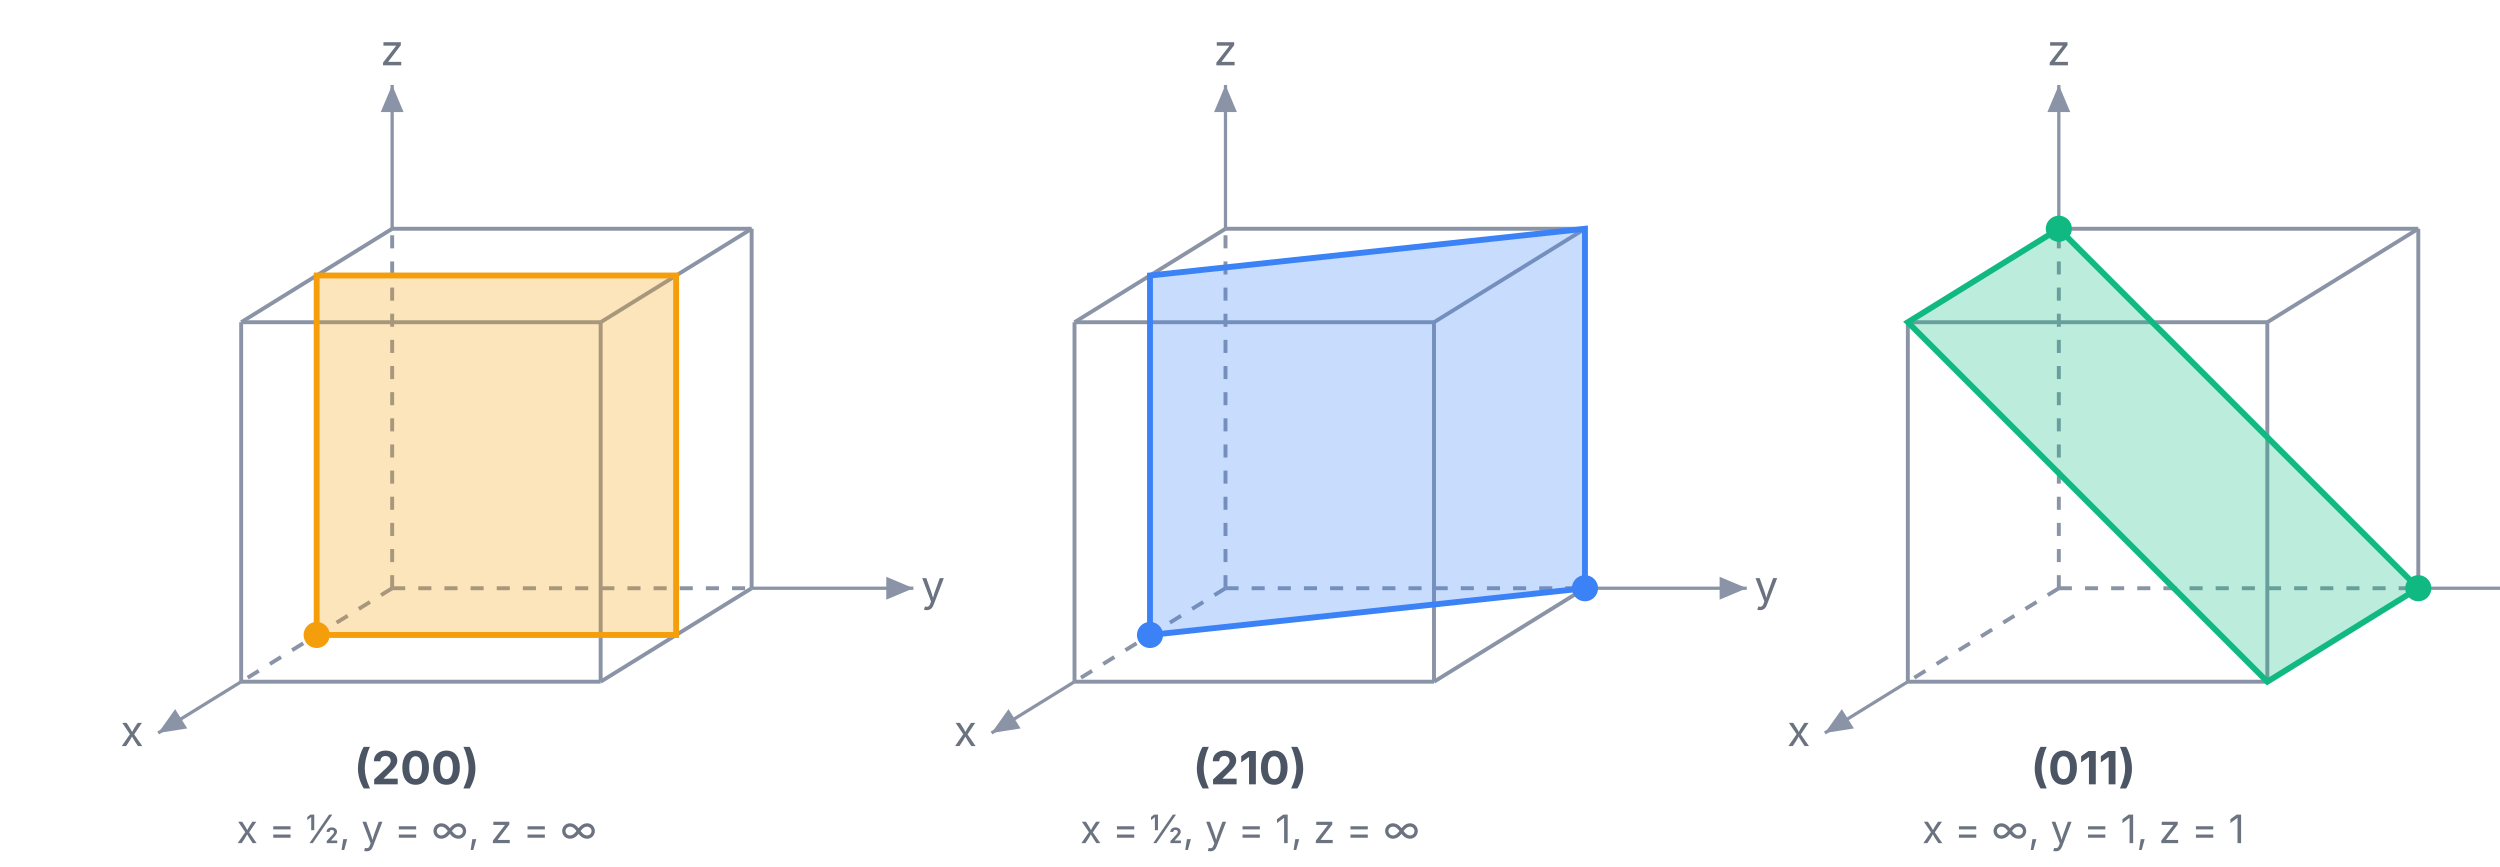
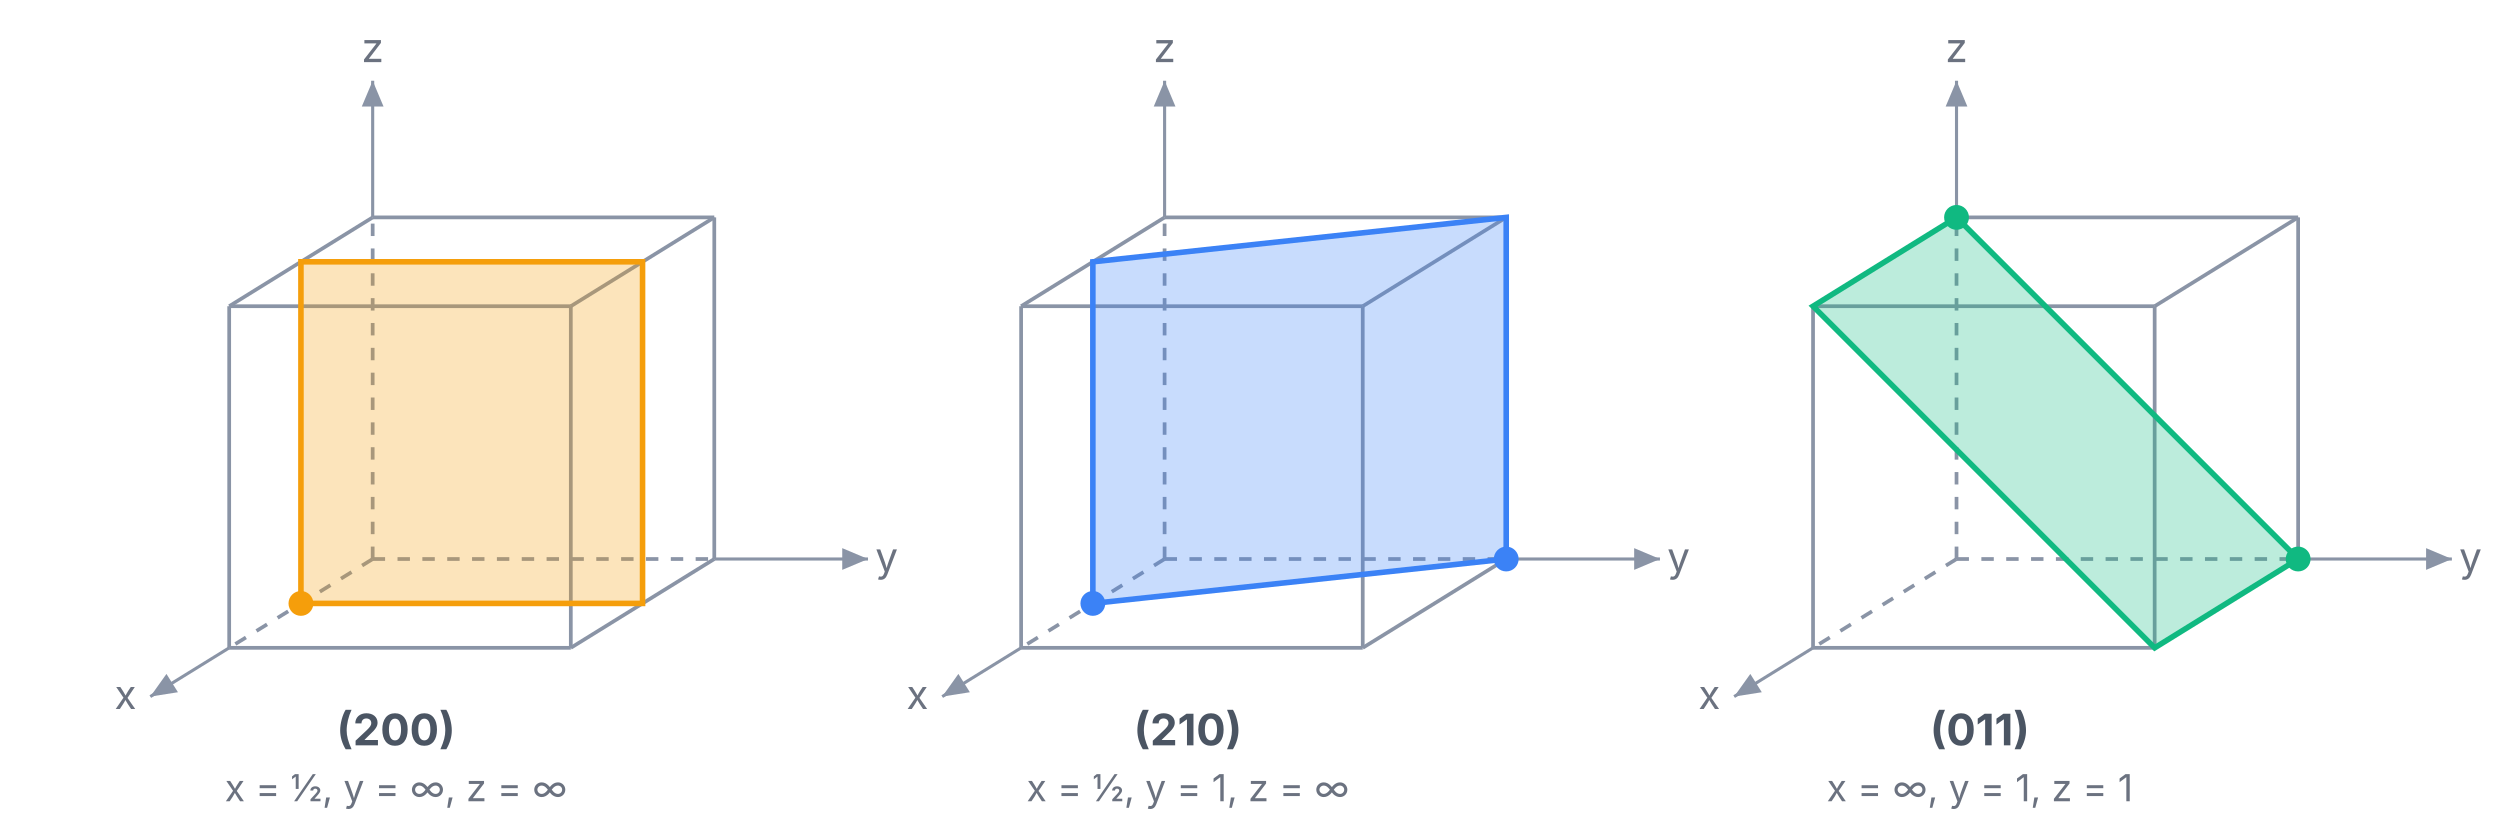
- <svg xmlns="http://www.w3.org/2000/svg" viewBox="0 0 765 265" width="100%" style="max-width:765px;margin:0 auto;display:block" role="img" aria-label="Planes (200), (210) and (011)">
+ <svg xmlns="http://www.w3.org/2000/svg" viewBox="0 0 805 265" width="100%" class="fig-kit" style="max-width:805px;margin:0 auto;display:block" role="img" aria-label="Planes (200), (210) and (011)">
  <g font-family="Inter, Arial, sans-serif" font-size="13" fill="#8a94a6">
    <line x1="120.0" y1="180.0" x2="120.0" y2="70.0" stroke="#8a94a6" stroke-width="1.2" stroke-dasharray="4,4" />
    <line x1="120.0" y1="180.0" x2="230.0" y2="180.0" stroke="#8a94a6" stroke-width="1.2" stroke-dasharray="4,4" />
    <line x1="120.0" y1="180.0" x2="73.8" y2="208.6" stroke="#8a94a6" stroke-width="1.2" stroke-dasharray="4,4" />
    <line x1="120.0" y1="70.0" x2="230.0" y2="70.0" stroke="#8a94a6" stroke-width="1.2" />
    <line x1="120.0" y1="70.0" x2="73.8" y2="98.6" stroke="#8a94a6" stroke-width="1.2" />
    <line x1="230.0" y1="180.0" x2="230.0" y2="70.0" stroke="#8a94a6" stroke-width="1.2" />
    <line x1="230.0" y1="180.0" x2="183.8" y2="208.6" stroke="#8a94a6" stroke-width="1.2" />
    <line x1="230.0" y1="70.0" x2="183.8" y2="98.6" stroke="#8a94a6" stroke-width="1.2" />
    <line x1="73.8" y1="208.6" x2="73.8" y2="98.6" stroke="#8a94a6" stroke-width="1.2" />
    <line x1="73.8" y1="208.6" x2="183.8" y2="208.6" stroke="#8a94a6" stroke-width="1.2" />
    <line x1="73.8" y1="98.6" x2="183.8" y2="98.6" stroke="#8a94a6" stroke-width="1.2" />
    <line x1="183.8" y1="208.6" x2="183.8" y2="98.6" stroke="#8a94a6" stroke-width="1.2" />
    <line x1="73.8" y1="208.6" x2="48.4" y2="224.3" stroke="#8a94a6" stroke-width="1.0" />
    <path d="M48.4,224.3 L53.6,217.0 L57.3,222.9 Z" fill="#8a94a6" />
    <text x="40.4" y="228.3" fill="#6b7280" font-size="13" font-weight="400" text-anchor="middle">x</text>
    <line x1="230.0" y1="180.0" x2="279.5" y2="180.0" stroke="#8a94a6" stroke-width="1.0" />
    <path d="M279.5,180.0 L271.2,183.5 L271.2,176.5 Z" fill="#8a94a6" />
    <text x="285.5" y="184.0" fill="#6b7280" font-size="13" font-weight="400" text-anchor="middle">y</text>
    <line x1="120.0" y1="70.0" x2="120.0" y2="26.0" stroke="#8a94a6" stroke-width="1.0" />
    <path d="M120.0,26.0 L123.5,34.3 L116.5,34.3 Z" fill="#8a94a6" />
    <text x="120.0" y="20.0" fill="#6b7280" font-size="13" font-weight="400" text-anchor="middle">z</text>
    <polygon points="206.9,194.3 206.9,84.3 96.9,84.3 96.9,194.3" fill="#f59e0b" fill-opacity="0.28" stroke="#f59e0b" stroke-width="1.8" />
    <circle cx="96.9" cy="194.3" r="3.5" fill="#f59e0b" stroke="#f59e0b" stroke-width="1" />
    <text x="127.5" y="240.0" fill="#4b5563" font-size="14" font-weight="700" text-anchor="middle">(200)</text>
    <text x="127.5" y="258.0" fill="#6b7280" font-size="12" font-weight="400" text-anchor="middle">x = ½, y = ∞, z = ∞</text>
    <line x1="375.0" y1="180.0" x2="375.0" y2="70.0" stroke="#8a94a6" stroke-width="1.2" stroke-dasharray="4,4" />
    <line x1="375.0" y1="180.0" x2="485.0" y2="180.0" stroke="#8a94a6" stroke-width="1.2" stroke-dasharray="4,4" />
    <line x1="375.0" y1="180.0" x2="328.8" y2="208.6" stroke="#8a94a6" stroke-width="1.2" stroke-dasharray="4,4" />
    <line x1="375.0" y1="70.0" x2="485.0" y2="70.0" stroke="#8a94a6" stroke-width="1.2" />
    <line x1="375.0" y1="70.0" x2="328.8" y2="98.6" stroke="#8a94a6" stroke-width="1.2" />
    <line x1="485.0" y1="180.0" x2="485.0" y2="70.0" stroke="#8a94a6" stroke-width="1.2" />
    <line x1="485.0" y1="180.0" x2="438.8" y2="208.6" stroke="#8a94a6" stroke-width="1.2" />
    <line x1="485.0" y1="70.0" x2="438.8" y2="98.6" stroke="#8a94a6" stroke-width="1.2" />
    <line x1="328.8" y1="208.6" x2="328.8" y2="98.6" stroke="#8a94a6" stroke-width="1.2" />
    <line x1="328.8" y1="208.6" x2="438.8" y2="208.6" stroke="#8a94a6" stroke-width="1.2" />
    <line x1="328.8" y1="98.6" x2="438.8" y2="98.6" stroke="#8a94a6" stroke-width="1.2" />
    <line x1="438.8" y1="208.6" x2="438.8" y2="98.6" stroke="#8a94a6" stroke-width="1.2" />
    <line x1="328.8" y1="208.6" x2="303.4" y2="224.3" stroke="#8a94a6" stroke-width="1.0" />
    <path d="M303.4,224.3 L308.6,217.0 L312.3,222.9 Z" fill="#8a94a6" />
    <text x="295.4" y="228.3" fill="#6b7280" font-size="13" font-weight="400" text-anchor="middle">x</text>
    <line x1="485.0" y1="180.0" x2="534.5" y2="180.0" stroke="#8a94a6" stroke-width="1.0" />
    <path d="M534.5,180.0 L526.2,183.5 L526.2,176.5 Z" fill="#8a94a6" />
    <text x="540.5" y="184.0" fill="#6b7280" font-size="13" font-weight="400" text-anchor="middle">y</text>
    <line x1="375.0" y1="70.0" x2="375.0" y2="26.0" stroke="#8a94a6" stroke-width="1.0" />
    <path d="M375.0,26.0 L378.5,34.3 L371.5,34.3 Z" fill="#8a94a6" />
    <text x="375.0" y="20.0" fill="#6b7280" font-size="13" font-weight="400" text-anchor="middle">z</text>
    <polygon points="351.9,84.3 351.9,194.3 485.0,180.0 485.0,70.0" fill="#3b82f6" fill-opacity="0.28" stroke="#3b82f6" stroke-width="1.8" />
    <circle cx="351.9" cy="194.3" r="3.5" fill="#3b82f6" stroke="#3b82f6" stroke-width="1" />
    <circle cx="485.0" cy="180.0" r="3.5" fill="#3b82f6" stroke="#3b82f6" stroke-width="1" />
    <text x="382.5" y="240.0" fill="#4b5563" font-size="14" font-weight="700" text-anchor="middle">(210)</text>
    <text x="382.5" y="258.0" fill="#6b7280" font-size="12" font-weight="400" text-anchor="middle">x = ½, y = 1, z = ∞</text>
    <line x1="630.0" y1="180.0" x2="630.0" y2="70.0" stroke="#8a94a6" stroke-width="1.2" stroke-dasharray="4,4" />
    <line x1="630.0" y1="180.0" x2="740.0" y2="180.0" stroke="#8a94a6" stroke-width="1.2" stroke-dasharray="4,4" />
    <line x1="630.0" y1="180.0" x2="583.8" y2="208.6" stroke="#8a94a6" stroke-width="1.2" stroke-dasharray="4,4" />
    <line x1="630.0" y1="70.0" x2="740.0" y2="70.0" stroke="#8a94a6" stroke-width="1.2" />
    <line x1="630.0" y1="70.0" x2="583.8" y2="98.6" stroke="#8a94a6" stroke-width="1.2" />
    <line x1="740.0" y1="180.0" x2="740.0" y2="70.0" stroke="#8a94a6" stroke-width="1.2" />
    <line x1="740.0" y1="180.0" x2="693.8" y2="208.6" stroke="#8a94a6" stroke-width="1.2" />
    <line x1="740.0" y1="70.0" x2="693.8" y2="98.6" stroke="#8a94a6" stroke-width="1.2" />
    <line x1="583.8" y1="208.6" x2="583.8" y2="98.6" stroke="#8a94a6" stroke-width="1.2" />
    <line x1="583.8" y1="208.6" x2="693.8" y2="208.6" stroke="#8a94a6" stroke-width="1.2" />
    <line x1="583.8" y1="98.6" x2="693.8" y2="98.6" stroke="#8a94a6" stroke-width="1.2" />
    <line x1="693.8" y1="208.6" x2="693.8" y2="98.6" stroke="#8a94a6" stroke-width="1.2" />
    <line x1="583.8" y1="208.6" x2="558.4" y2="224.3" stroke="#8a94a6" stroke-width="1.0" />
    <path d="M558.4,224.3 L563.6,217.0 L567.3,222.9 Z" fill="#8a94a6" />
    <text x="550.4" y="228.3" fill="#6b7280" font-size="13" font-weight="400" text-anchor="middle">x</text>
    <line x1="740.0" y1="180.0" x2="789.5" y2="180.0" stroke="#8a94a6" stroke-width="1.0" />
    <path d="M789.5,180.0 L781.2,183.5 L781.2,176.5 Z" fill="#8a94a6" />
    <text x="795.5" y="184.0" fill="#6b7280" font-size="13" font-weight="400" text-anchor="middle">y</text>
    <line x1="630.0" y1="70.0" x2="630.0" y2="26.0" stroke="#8a94a6" stroke-width="1.0" />
    <path d="M630.0,26.0 L633.5,34.3 L626.5,34.3 Z" fill="#8a94a6" />
    <text x="630.0" y="20.0" fill="#6b7280" font-size="13" font-weight="400" text-anchor="middle">z</text>
    <polygon points="583.8,98.6 693.8,208.6 740.0,180.0 630.0,70.0" fill="#10b981" fill-opacity="0.28" stroke="#10b981" stroke-width="1.8" />
    <circle cx="740.0" cy="180.0" r="3.5" fill="#10b981" stroke="#10b981" stroke-width="1" />
    <circle cx="630.0" cy="70.0" r="3.5" fill="#10b981" stroke="#10b981" stroke-width="1" />
    <text x="637.5" y="240.0" fill="#4b5563" font-size="14" font-weight="700" text-anchor="middle">(011)</text>
    <text x="637.5" y="258.0" fill="#6b7280" font-size="12" font-weight="400" text-anchor="middle">x = ∞, y = 1, z = 1</text>
  </g>
</svg>
